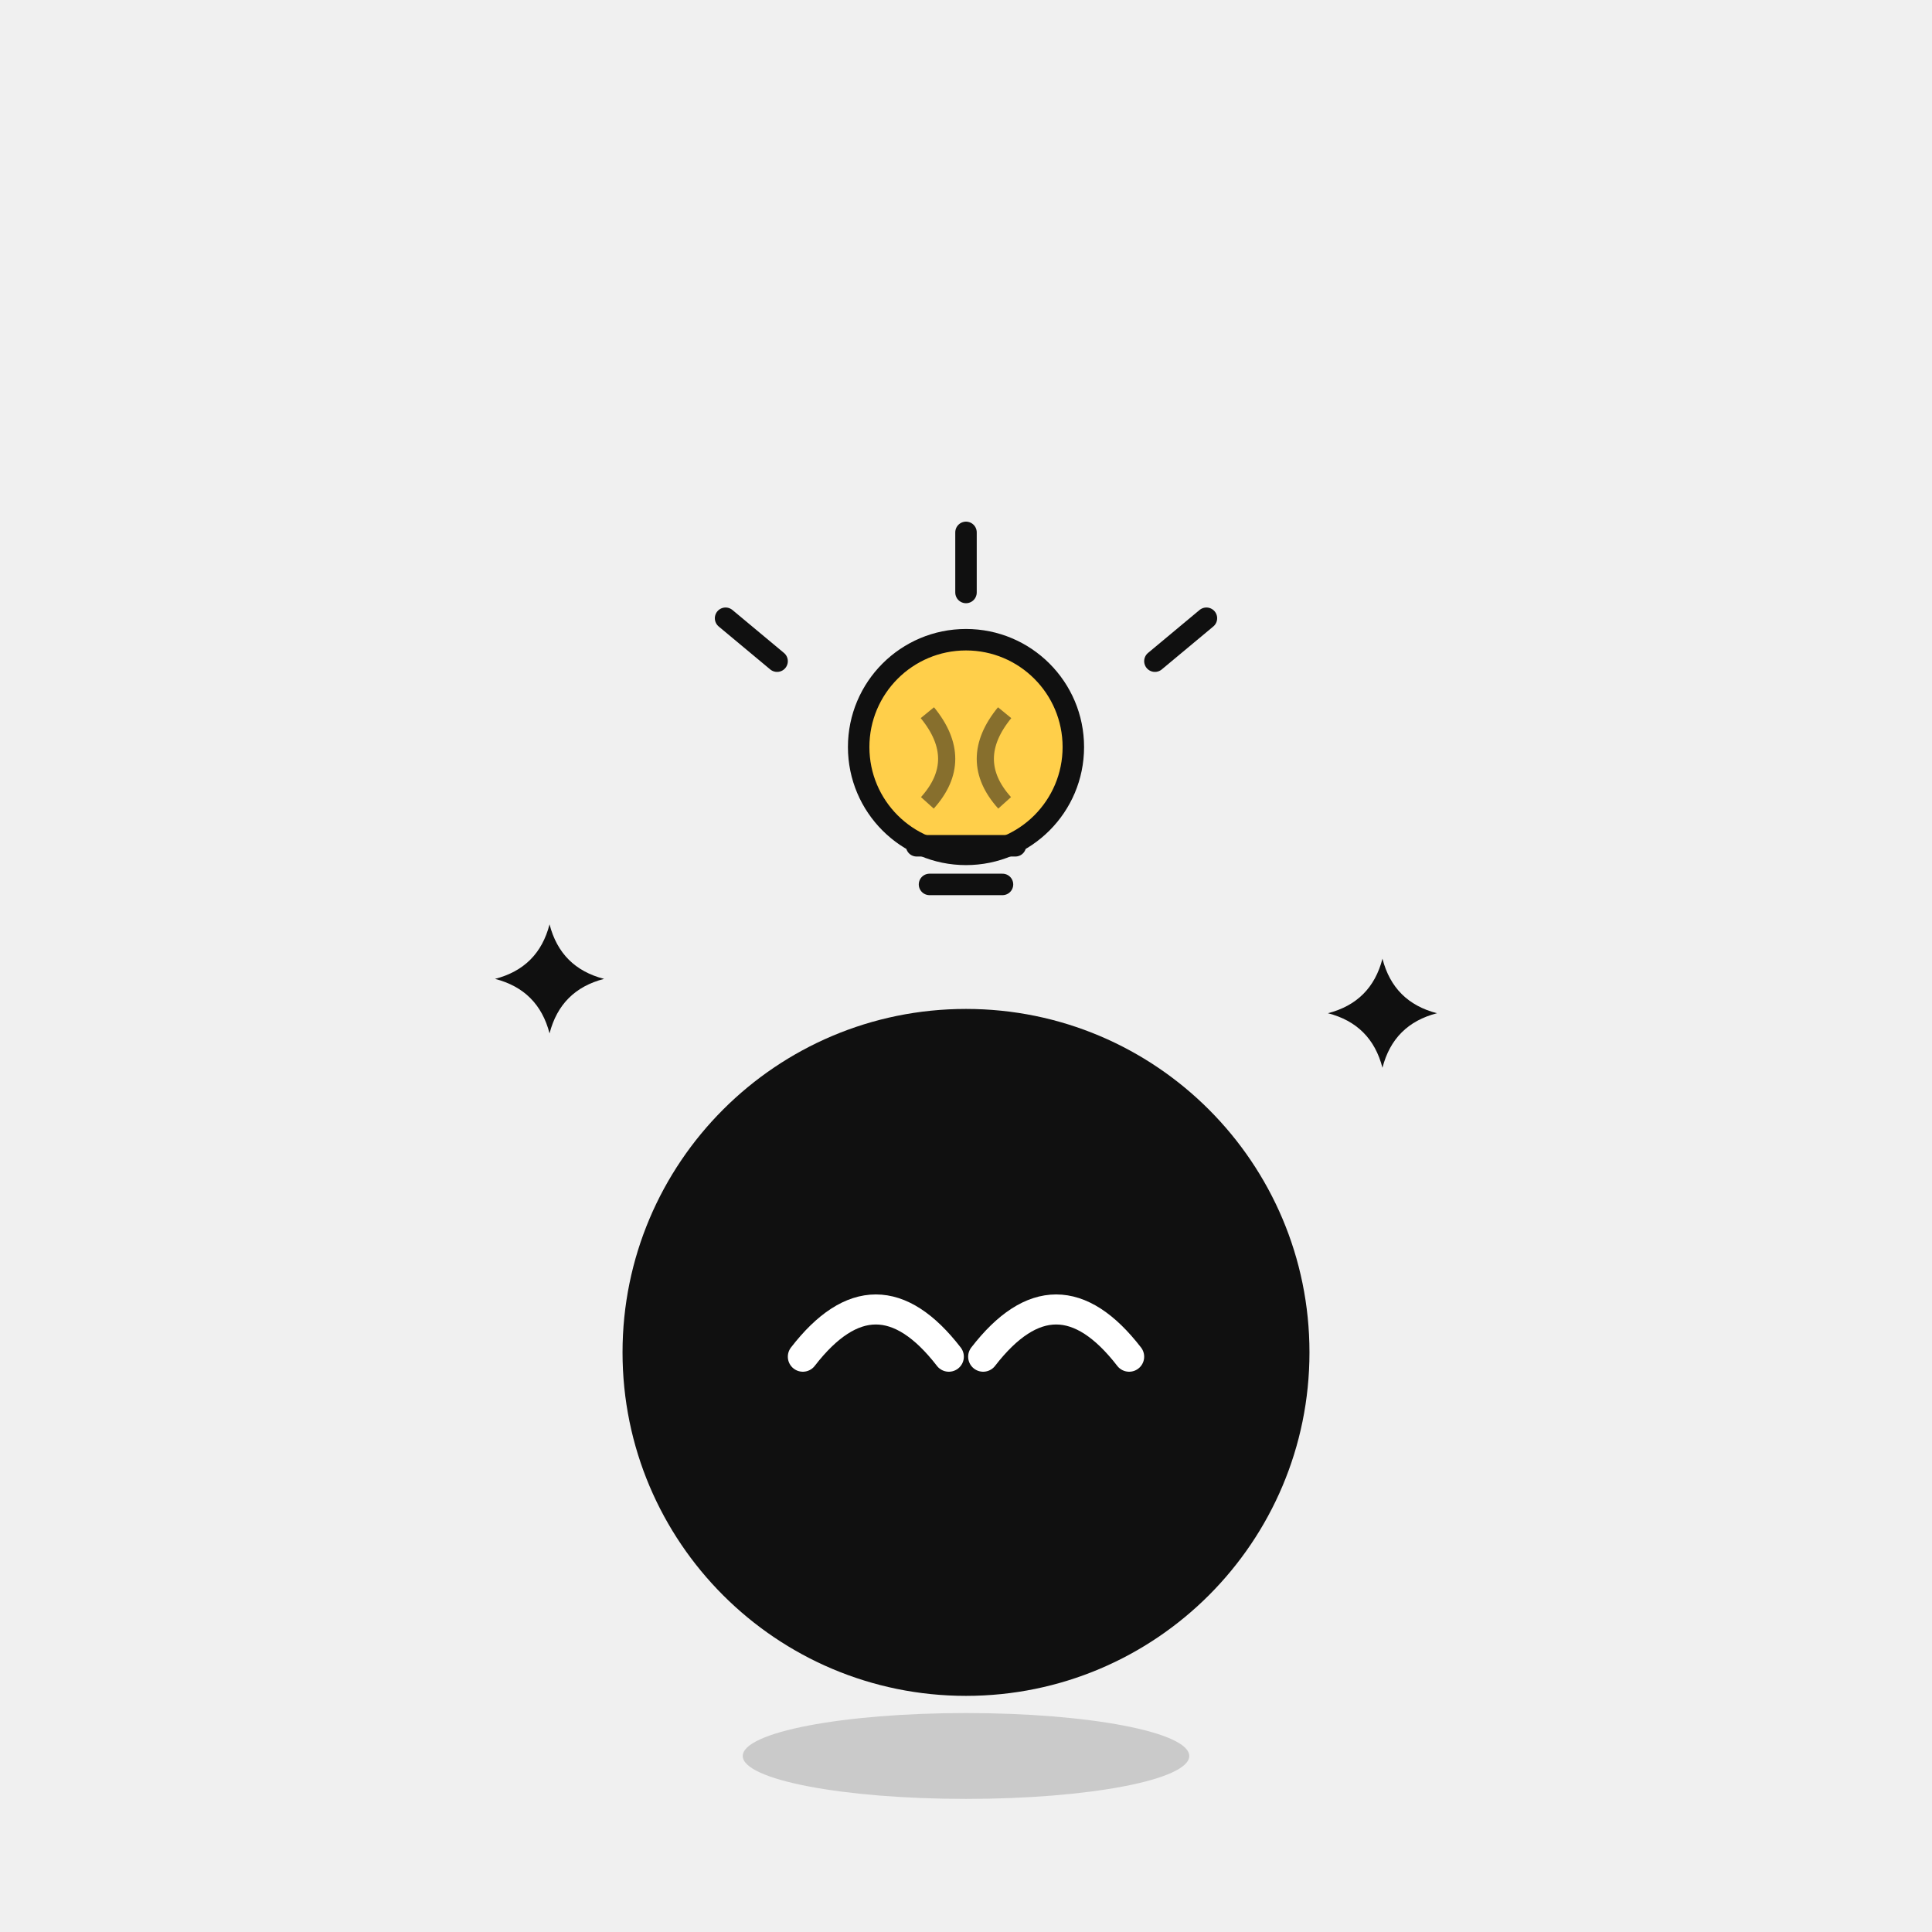
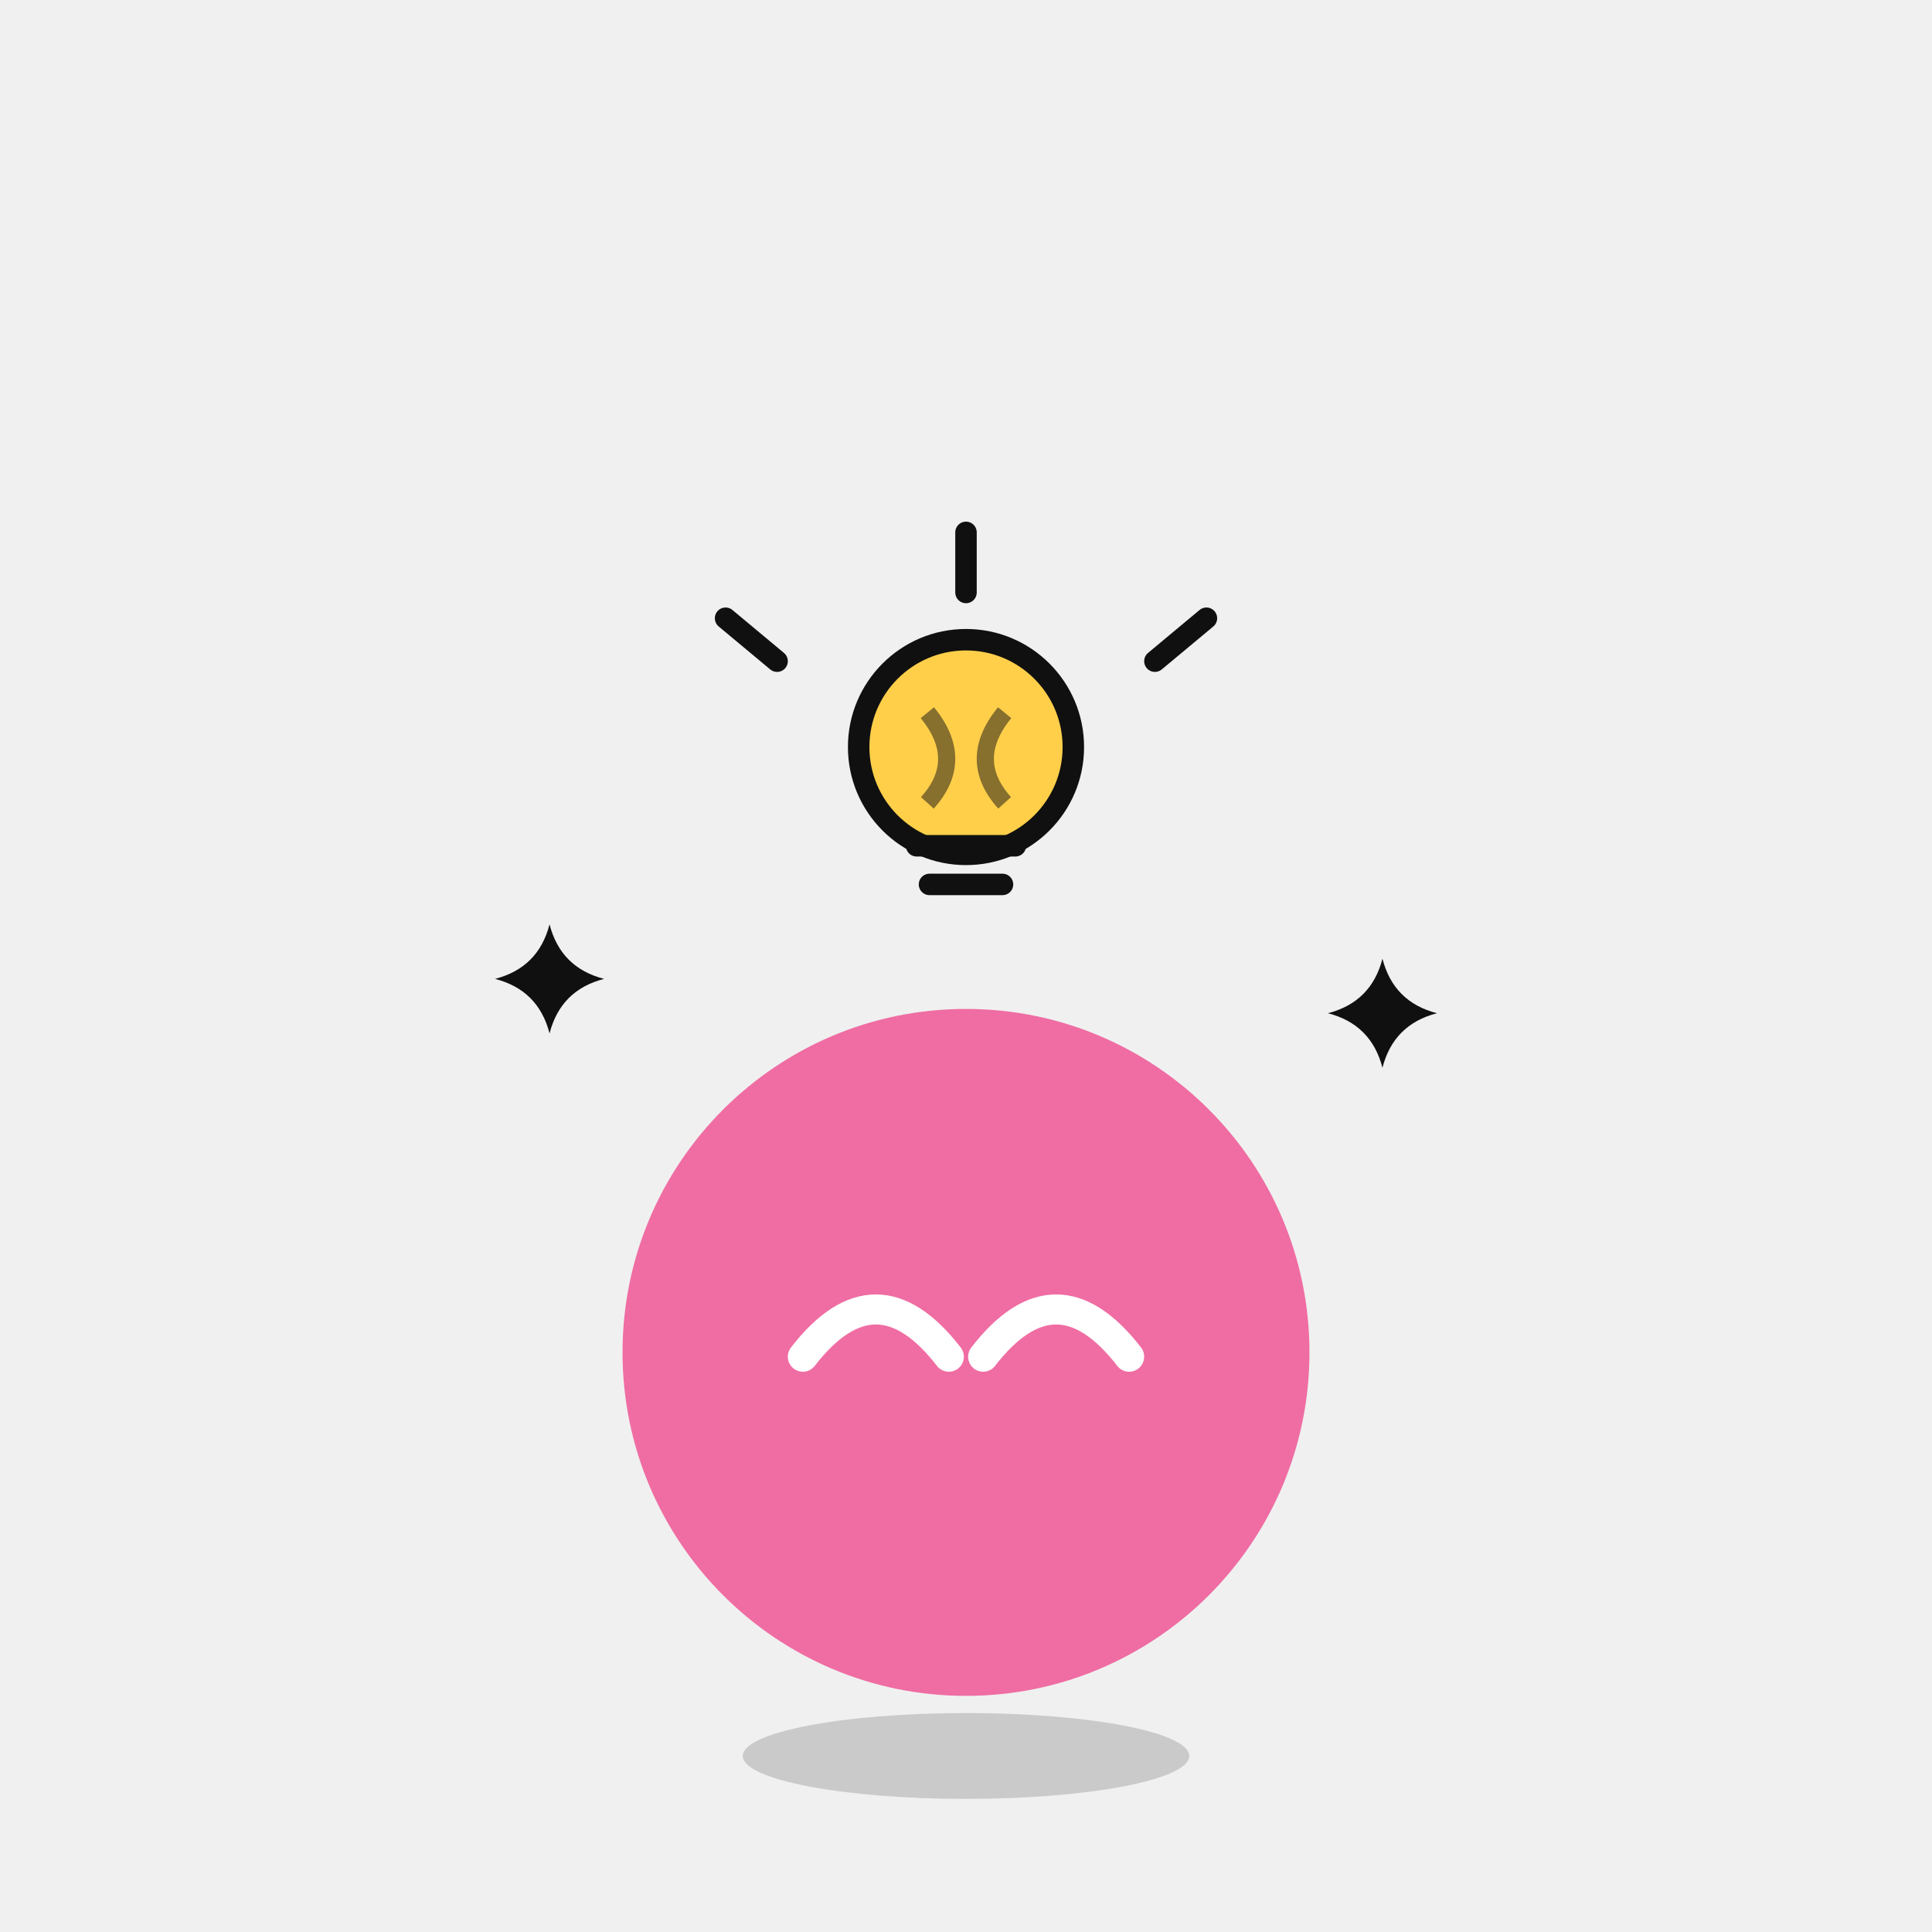
<svg xmlns="http://www.w3.org/2000/svg" viewBox="-15 -25 45 45" width="500" height="500">
  <defs>
    <style>
    * { transform-box: view-box; }
    .breathe { transform-origin: 7.5px 14.5px; animation: breathe 3.4s ease-in-out infinite; }
    @keyframes breathe { 0%,100% { transform: scale(1,1); } 50% { transform: scale(1.02,0.98); } }
    .hop { transform-origin: 7.5px 14.5px; animation: hop 0.85s ease-in-out infinite; }
    @keyframes hop { 0%,100% { transform: translateY(0) scale(1,1); } 45% { transform: translateY(-1.8px) scale(0.97,1.03); } }
    .bulb { transform-origin: 7.5px -7px; animation: glow 1.4s ease-in-out infinite; }
    @keyframes glow { 0%,100% { opacity: 0.75; transform: scale(0.97); } 50% { opacity: 1; transform: scale(1.04); } }
    .spark-a { transform-origin: -2.2px -2.2px; animation: twinkle 1.8s ease-in-out infinite; }
    .spark-b { transform-origin: 17.2px -1.4px; animation: twinkle 1.8s ease-in-out infinite 0.9s; }
    @keyframes twinkle { 0%,100% { transform: scale(0.3); opacity: 0; } 50% { transform: scale(1); opacity: 1; } }
  </style>
  </defs>
  <g id="shadow-js">
    <ellipse cx="7.5" cy="15.9" rx="5.2" ry="1" fill="#000" opacity="0.16" />
  </g>
  <g class="hop">
    <g class="breathe">
-       <circle cx="7.5" cy="6.5" r="8" fill="#101010" />
+       <circle cx="7.5" cy="6.5" r="8" fill="#EF6DA3" />
      <path d="M3.7 6.6 Q5.4 4.4 7.1 6.6" fill="none" stroke="#ffffff" stroke-width="0.7" stroke-linecap="round" />
      <path d="M7.9 6.6 Q9.6 4.4 11.3 6.6" fill="none" stroke="#ffffff" stroke-width="0.7" stroke-linecap="round" />
    </g>
  </g>
  <g class="bulb">
    <circle cx="7.5" cy="-7.6" r="2.5" fill="#ffcf4a" stroke="#101010" stroke-width="0.5" />
    <path d="M6.35 -5.3 h2.3 M6.65 -4.4 h1.7" stroke="#101010" stroke-width="0.5" stroke-linecap="round" />
    <path d="M6.6 -8.4 q0.9 1.1 0 2.1 M8.4 -8.4 q-0.9 1.1 0 2.1" stroke="#101010" stroke-width="0.4" fill="none" opacity="0.5" />
    <g stroke="#101010" stroke-width="0.5" stroke-linecap="round">
      <path d="M3.1 -9.6 l-1.2 -1.0" />
      <path d="M11.9 -9.6 l1.2 -1.0" />
      <path d="M7.5 -11.2 v-1.4" />
    </g>
  </g>
  <g class="spark-a">
    <path d="M0 -1.27 Q0.26 -0.26 1.27 0 Q0.26 0.26 0 1.27 Q-0.26 0.26 -1.27 0 Q-0.26 -0.26 0 -1.27 Z" fill="#101010" transform="translate(-2.2 -2.2)" />
  </g>
  <g class="spark-b">
    <path d="M0 -1.27 Q0.26 -0.26 1.27 0 Q0.26 0.26 0 1.27 Q-0.26 0.26 -1.27 0 Q-0.26 -0.26 0 -1.27 Z" fill="#101010" transform="translate(17.2 -1.4)" />
  </g>
</svg>
